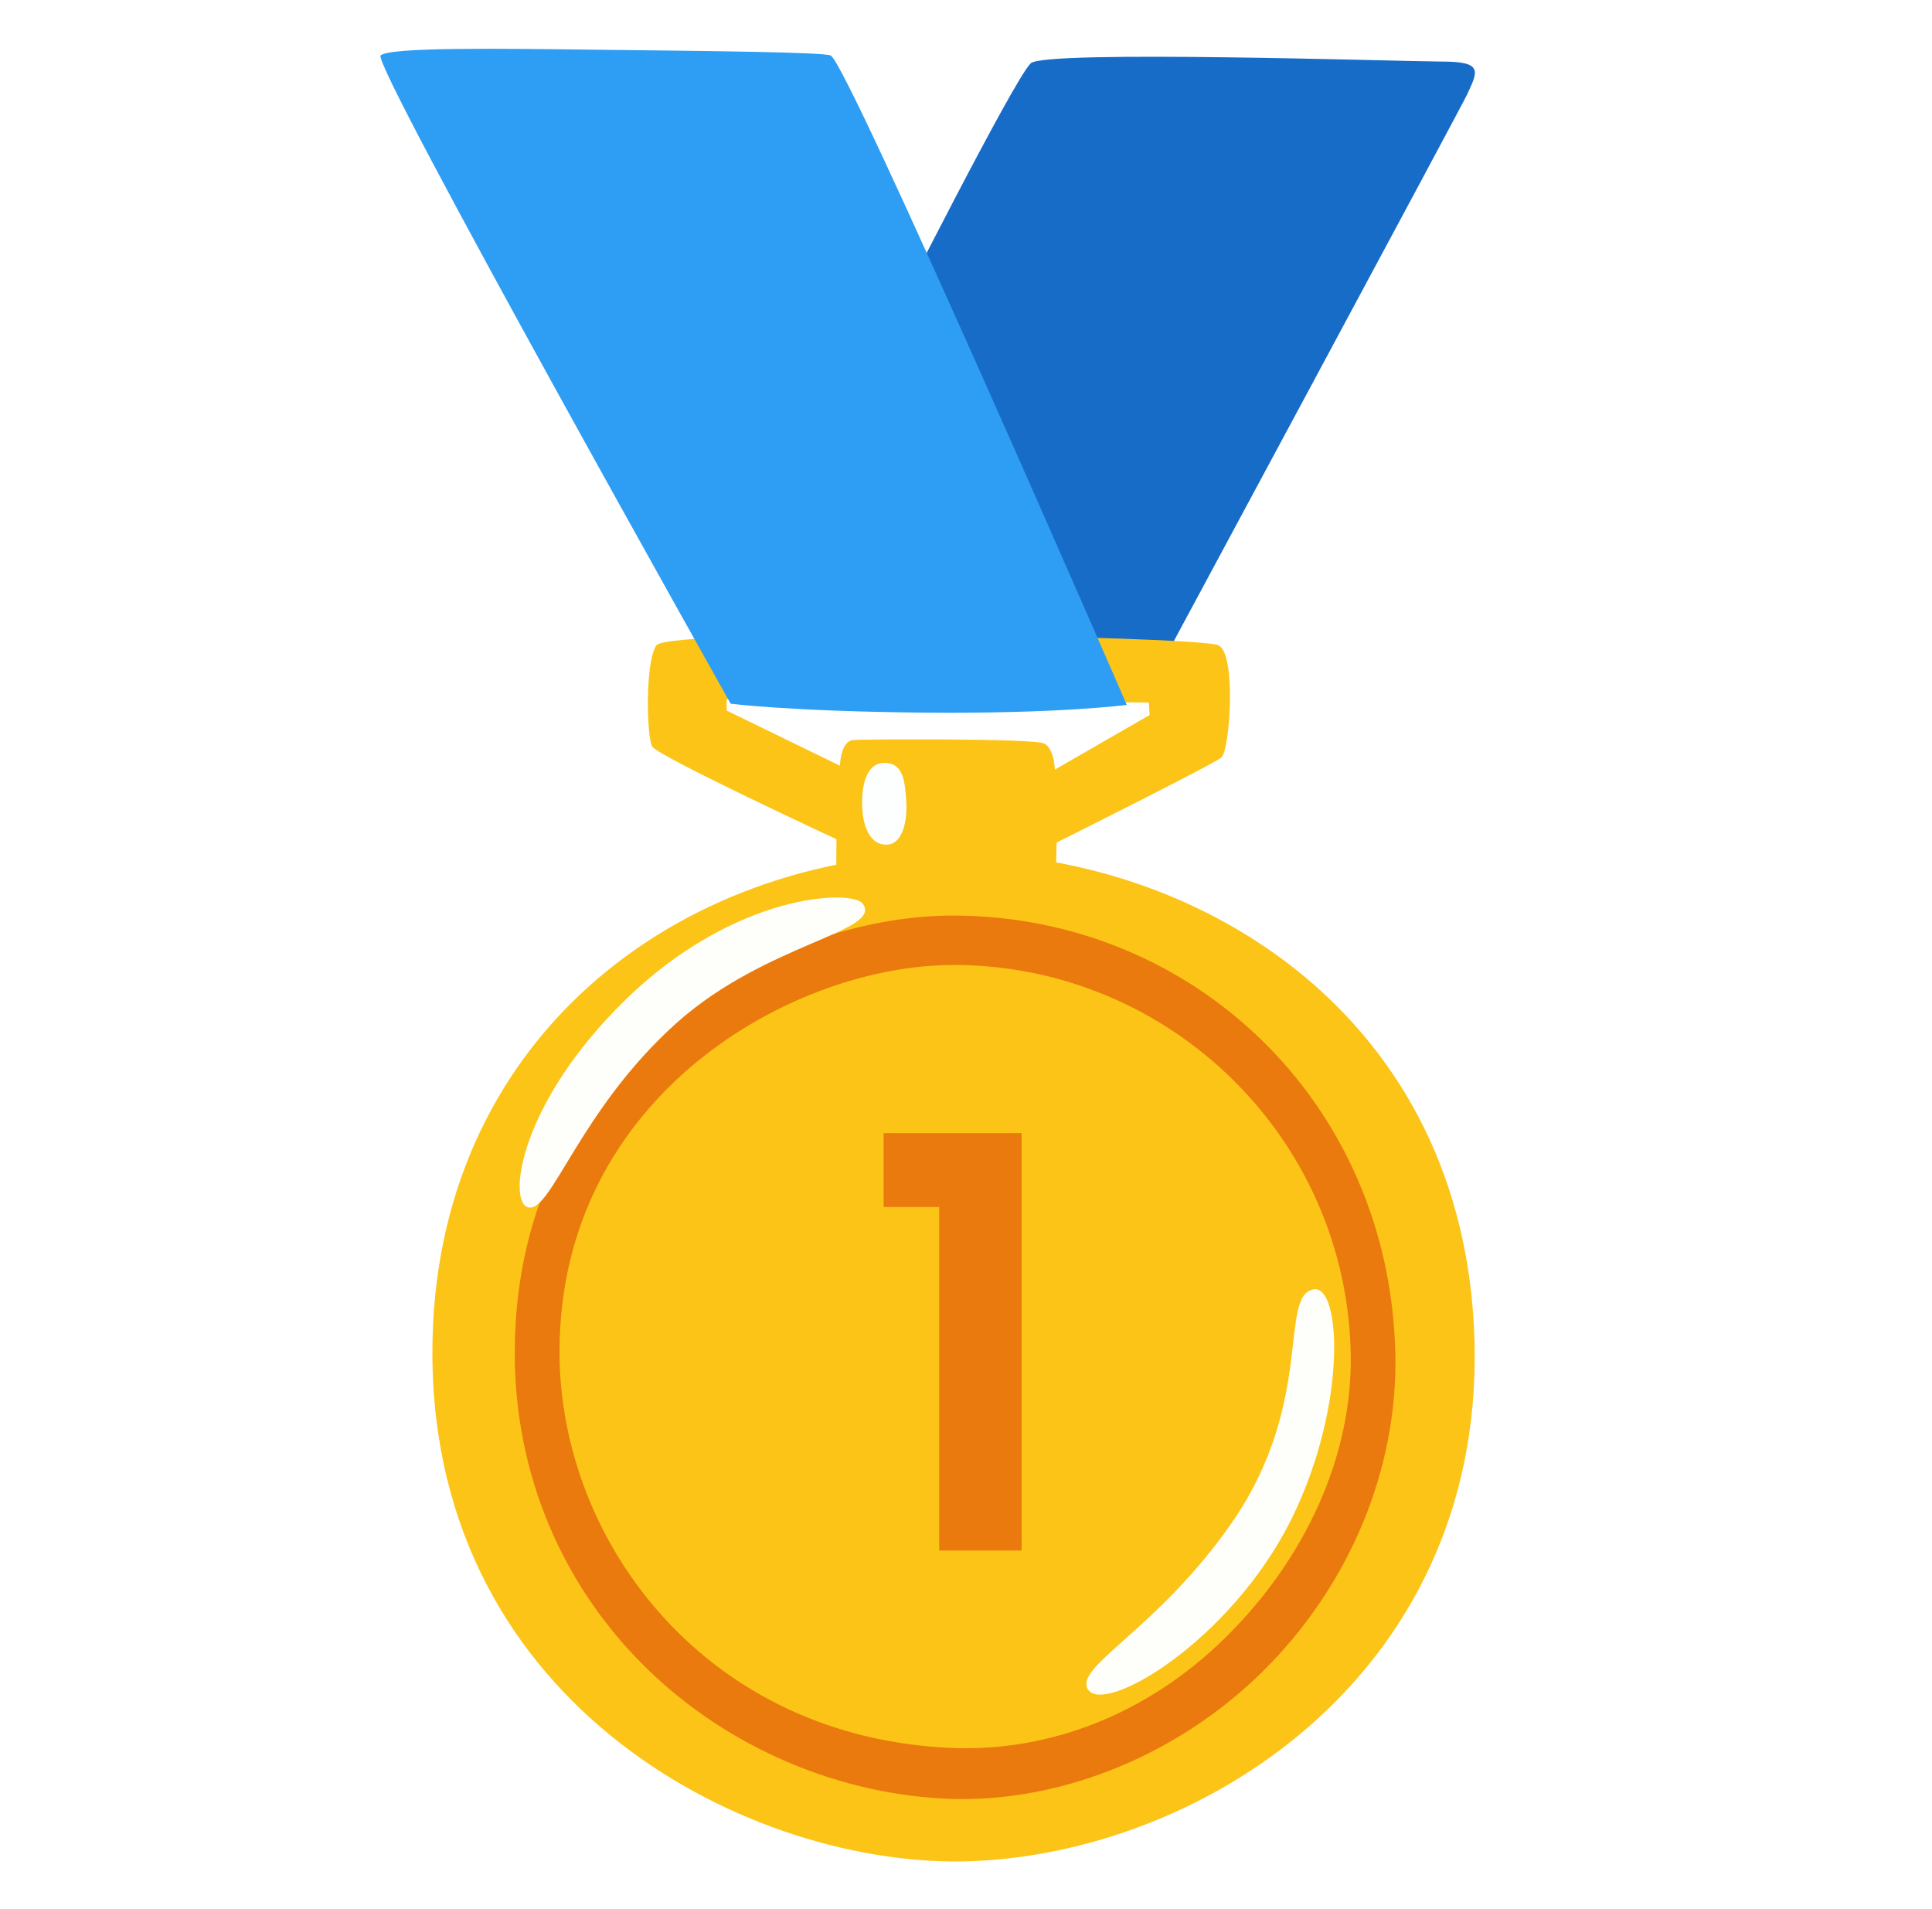
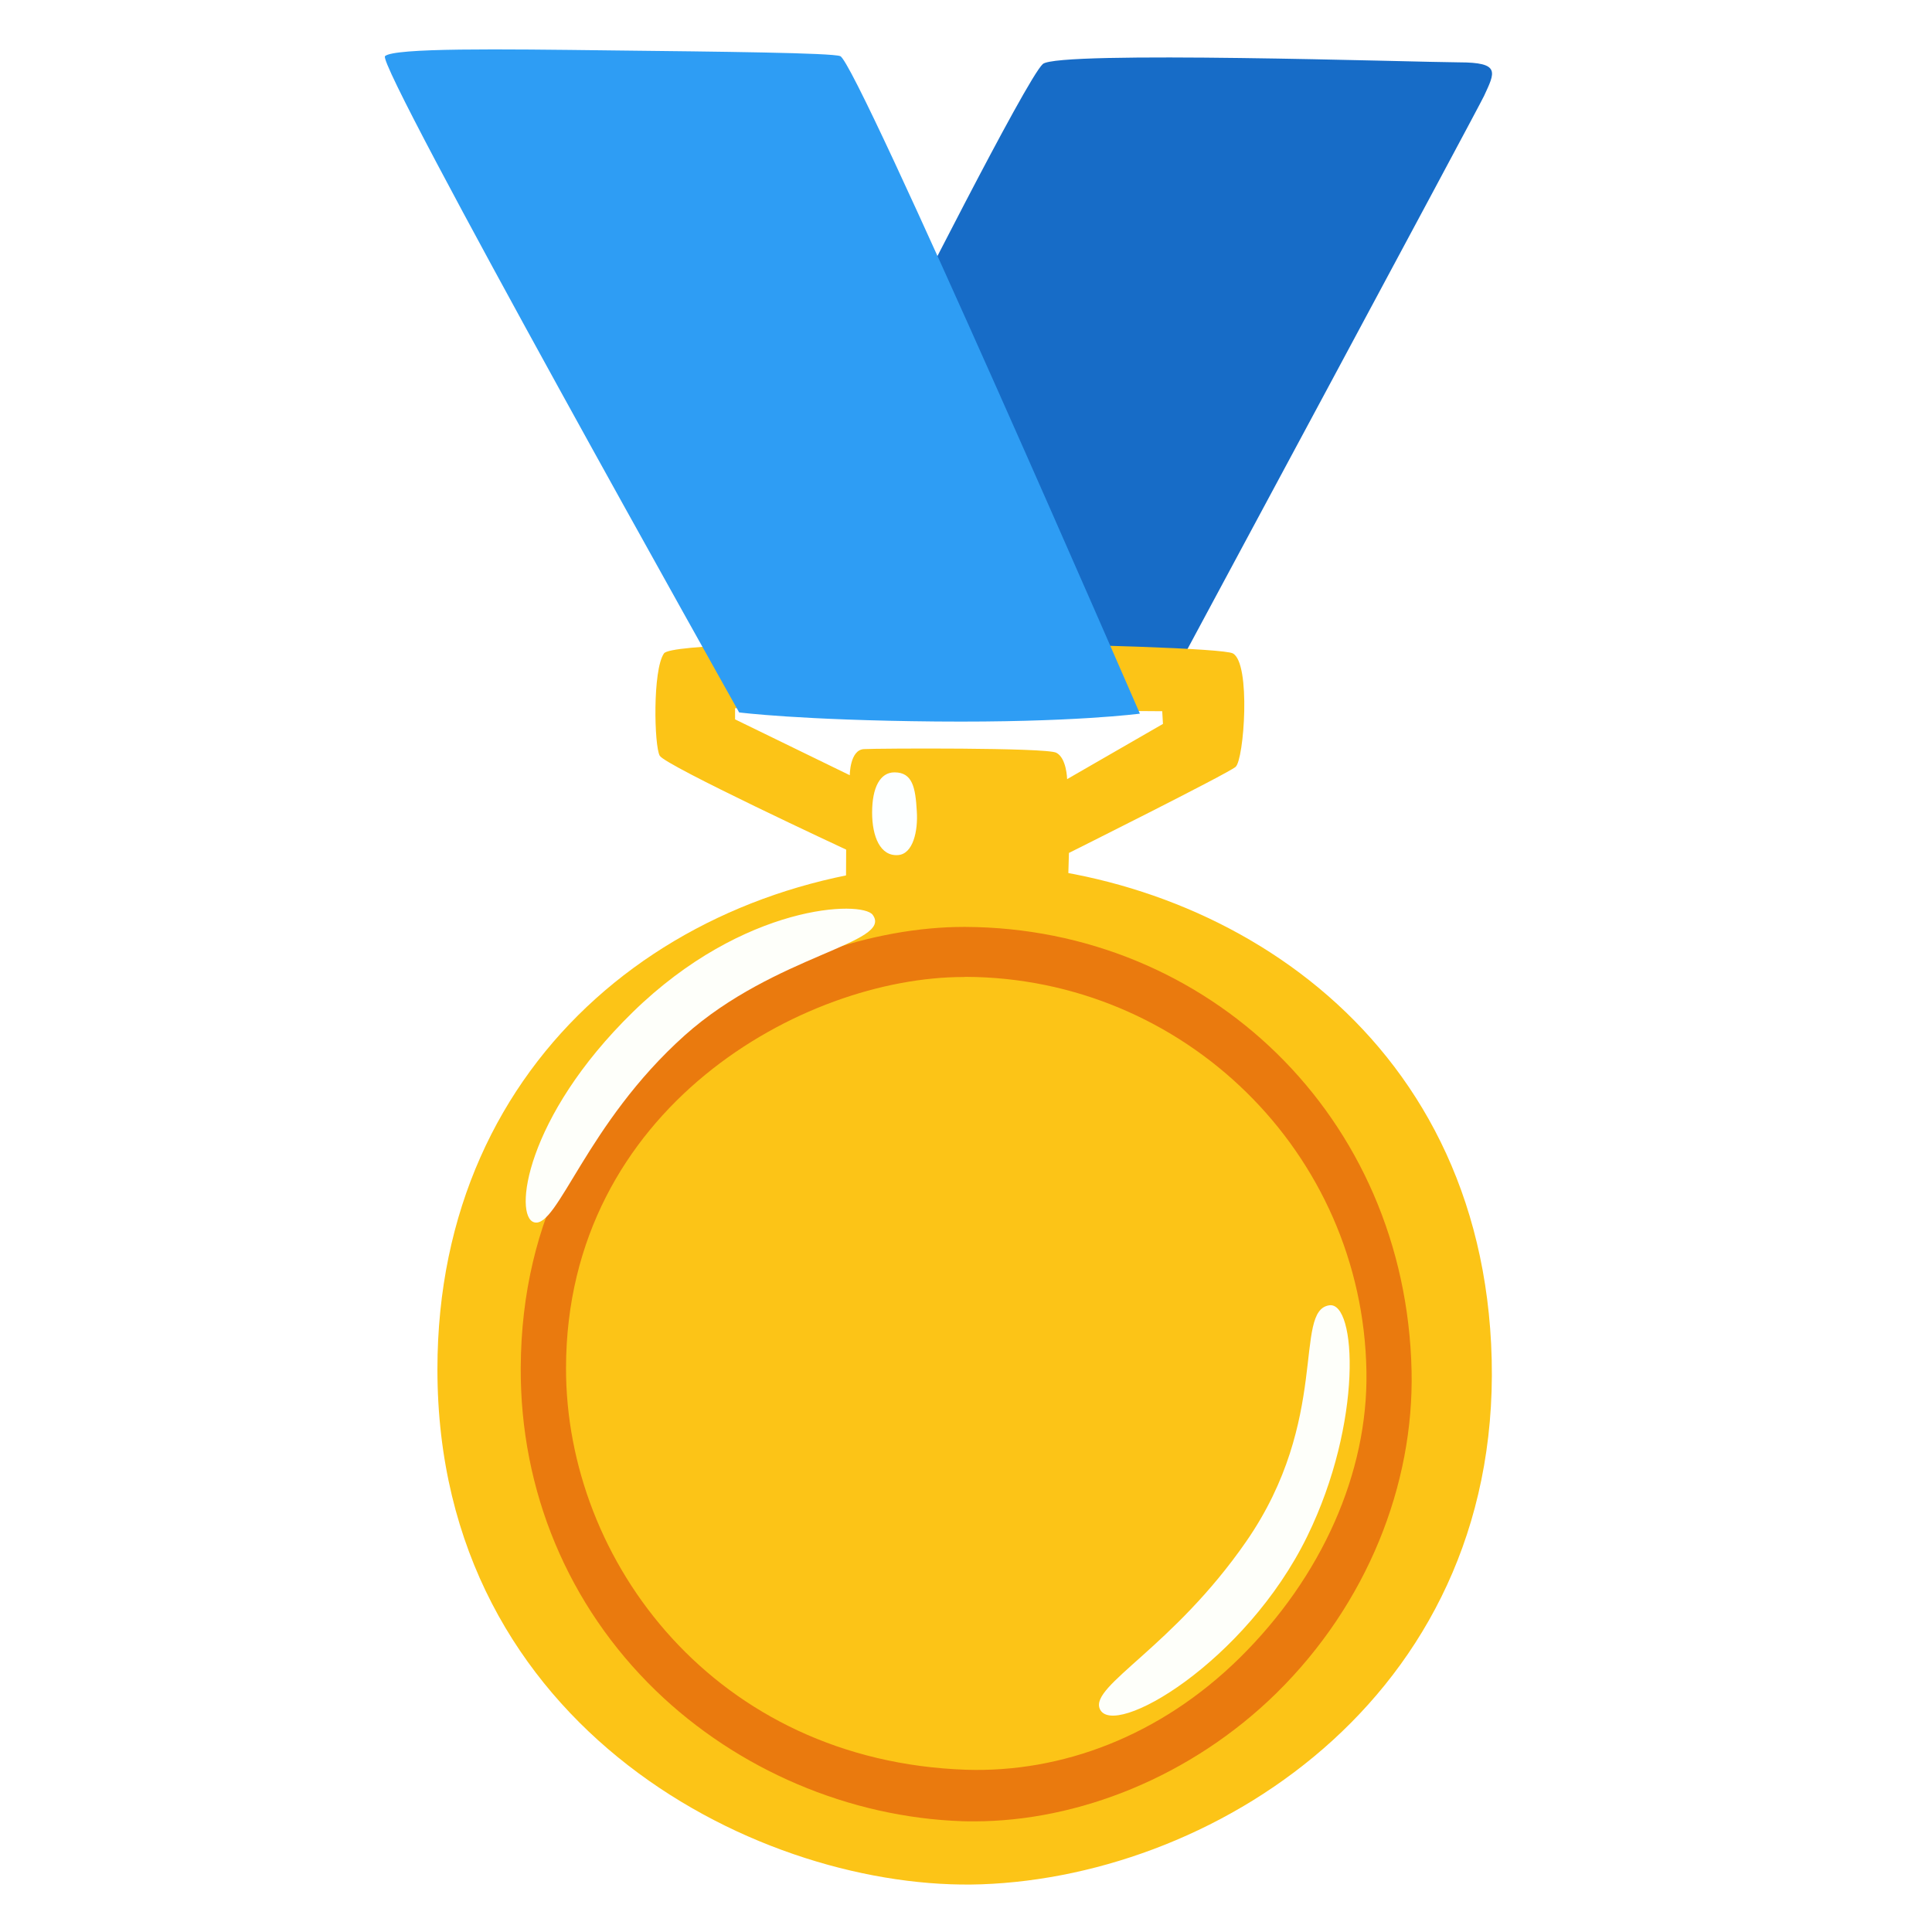
- <svg xmlns="http://www.w3.org/2000/svg" width="81" height="80" viewBox="0 0 81 80" fill="none">
-   <path d="M43.219 2.65C42.543 3.25 37.288 13.669 37.288 13.669L33.379 29.425L48.592 28.031C48.592 28.031 61.247 4.519 61.503 3.975C61.96 2.988 62.204 2.581 60.459 2.581C58.713 2.575 43.85 2.088 43.219 2.65V2.65Z" fill="#176CC7" />
-   <path d="M51.094 27.056C50.337 26.65 28.043 26.3 27.517 27.056C27.042 27.744 27.111 30.887 27.342 31.294C27.574 31.7 35.068 35.181 35.068 35.181L35.061 36.45C35.061 36.45 35.474 37.444 39.653 37.444C43.831 37.444 44.263 36.6 44.263 36.6L44.301 35.319C44.301 35.319 50.862 32.044 51.207 31.756C51.557 31.462 51.851 27.462 51.094 27.056V27.056ZM44.225 32.263C44.225 32.263 44.207 31.387 43.775 31.169C43.343 30.95 36.394 30.988 35.806 31.019C35.218 31.05 35.218 32.1 35.218 32.1L30.464 29.788V29.325L48.166 29.45L48.198 29.975L44.225 32.263V32.263Z" fill="#FCC417" />
-   <path d="M37.069 31.981C36.481 31.981 36.144 32.594 36.144 33.65C36.144 34.638 36.481 35.469 37.226 35.406C37.839 35.356 38.051 34.419 37.995 33.588C37.939 32.6 37.814 31.981 37.069 31.981V31.981Z" fill="#FDFFFF" />
-   <path d="M18.128 56.7C18.128 71.675 31.677 78.344 40.685 78.025C50.619 77.669 62.516 69.931 61.797 55.644C61.115 42.106 49.718 35.688 39.847 35.756C28.374 35.837 18.128 43.619 18.128 56.7V56.7Z" fill="#FCC417" />
-   <path d="M40.366 75.419C40.21 75.419 40.047 75.419 39.891 75.413C35.199 75.256 30.564 73.281 27.174 70C23.546 66.488 21.556 61.738 21.581 56.631C21.638 44.163 32.547 38.381 39.947 38.381H40.01C50.037 38.425 58.269 46.213 58.501 56.769C58.601 61.469 56.674 66.4 52.896 70.113C49.368 73.569 44.689 75.419 40.366 75.419ZM39.935 40.456C33.298 40.456 23.483 45.881 23.458 56.631C23.439 64.669 29.669 72.931 40.047 73.281C44.001 73.406 48.073 71.894 51.363 68.663C54.779 65.306 56.699 60.981 56.63 56.794C56.48 47.713 49.049 40.488 40.029 40.45C40.004 40.45 39.953 40.456 39.935 40.456Z" fill="#EA7A0E" />
-   <path d="M36.169 37.881C35.737 37.287 30.845 37.4 26.223 41.912C21.762 46.269 21.281 50.375 22.138 50.612C23.107 50.881 24.29 46.531 28.375 42.875C32.128 39.525 37.032 39.062 36.169 37.881V37.881Z" fill="#FEFFFA" />
-   <path d="M55.091 54.05C53.584 54.263 55.148 58.775 51.651 63.825C48.617 68.206 45.176 69.794 45.577 70.756C46.115 72.044 51.626 68.838 54.178 63.612C56.493 58.881 56.217 53.888 55.091 54.05V54.05Z" fill="#FEFFFA" />
-   <path d="M15.958 2.325C15.564 2.688 30.633 29.5 30.633 29.5C30.633 29.5 33.16 29.825 38.803 29.875C44.445 29.925 47.241 29.55 47.241 29.55C47.241 29.55 35.525 2.594 34.824 2.325C34.48 2.188 29.839 2.138 25.303 2.088C20.762 2.031 16.333 1.975 15.958 2.325V2.325Z" fill="#2E9DF4" />
-   <path d="M37.048 50.6V47.504H42.832V65H39.376V50.6H37.048Z" fill="#EA7A0E" />
+ <svg xmlns="http://www.w3.org/2000/svg" width="100" height="100" viewBox="0 0 100 100" fill="none">
+   <path d="M53.977 3.313C53.133 4.063 46.57 17.086 46.57 17.086L41.688 36.781L60.688 35.039C60.688 35.039 76.492 5.648 76.812 4.969C77.383 3.734 77.688 3.227 75.508 3.227C73.328 3.219 54.766 2.609 53.977 3.313Z" fill="#176CC7" />
+   <path d="M63.812 33.82C62.867 33.312 35.023 32.875 34.367 33.82C33.773 34.68 33.859 38.609 34.148 39.117C34.437 39.625 43.797 43.976 43.797 43.976L43.789 45.562C43.789 45.562 44.305 46.805 49.523 46.805C54.742 46.805 55.281 45.75 55.281 45.75L55.328 44.148C55.328 44.148 63.523 40.055 63.953 39.695C64.391 39.328 64.758 34.328 63.812 33.82ZM55.234 40.328C55.234 40.328 55.211 39.234 54.672 38.961C54.133 38.687 45.453 38.734 44.719 38.773C43.984 38.812 43.984 40.125 43.984 40.125L38.047 37.234V36.656L60.156 36.812L60.195 37.469L55.234 40.328Z" fill="#FCC417" />
+   <path d="M46.297 39.977C45.562 39.977 45.141 40.742 45.141 42.062C45.141 43.297 45.562 44.336 46.492 44.258C47.258 44.195 47.523 43.023 47.453 41.984C47.383 40.75 47.227 39.977 46.297 39.977Z" fill="#FDFFFF" />
+   <path d="M22.641 70.875C22.641 89.594 39.562 97.93 50.812 97.531C63.219 97.086 78.078 87.414 77.18 69.555C76.328 52.633 62.094 44.609 49.766 44.695C35.438 44.797 22.641 54.523 22.641 70.875Z" fill="#FCC417" />
+   <path d="M50.414 94.273C50.219 94.273 50.016 94.273 49.821 94.266C43.961 94.07 38.172 91.602 33.938 87.5C29.407 83.109 26.922 77.172 26.953 70.789C27.024 55.203 40.649 47.977 49.891 47.977H49.969C62.492 48.031 72.774 57.766 73.063 70.961C73.188 76.836 70.781 83 66.063 87.641C61.657 91.961 55.813 94.273 50.414 94.273ZM49.875 50.57C41.586 50.57 29.328 57.352 29.297 70.789C29.274 80.836 37.055 91.164 50.016 91.602C54.953 91.758 60.039 89.867 64.149 85.828C68.414 81.633 70.813 76.227 70.727 70.992C70.539 59.641 61.258 50.609 49.992 50.562C49.961 50.562 49.899 50.57 49.875 50.57Z" fill="#EA7A0E" />
+   <path d="M45.171 47.352C44.632 46.609 38.523 46.75 32.749 52.391C27.179 57.836 26.578 62.969 27.648 63.266C28.859 63.602 30.335 58.164 35.437 53.594C40.124 49.406 46.249 48.828 45.171 47.352Z" fill="#FEFFFA" />
+   <path d="M68.805 67.562C66.922 67.828 68.875 73.469 64.508 79.781C60.719 85.258 56.422 87.242 56.922 88.445C57.594 90.055 64.476 86.047 67.664 79.516C70.555 73.602 70.211 67.359 68.805 67.562Z" fill="#FEFFFA" />
+   <path d="M19.929 2.906C19.437 3.359 38.258 36.875 38.258 36.875C38.258 36.875 41.414 37.281 48.461 37.344C55.508 37.406 59 36.938 59 36.938C59 36.938 44.367 3.242 43.492 2.906C43.062 2.734 37.265 2.672 31.601 2.609C25.929 2.539 20.398 2.469 19.929 2.906Z" fill="#2E9DF4" />
</svg>
